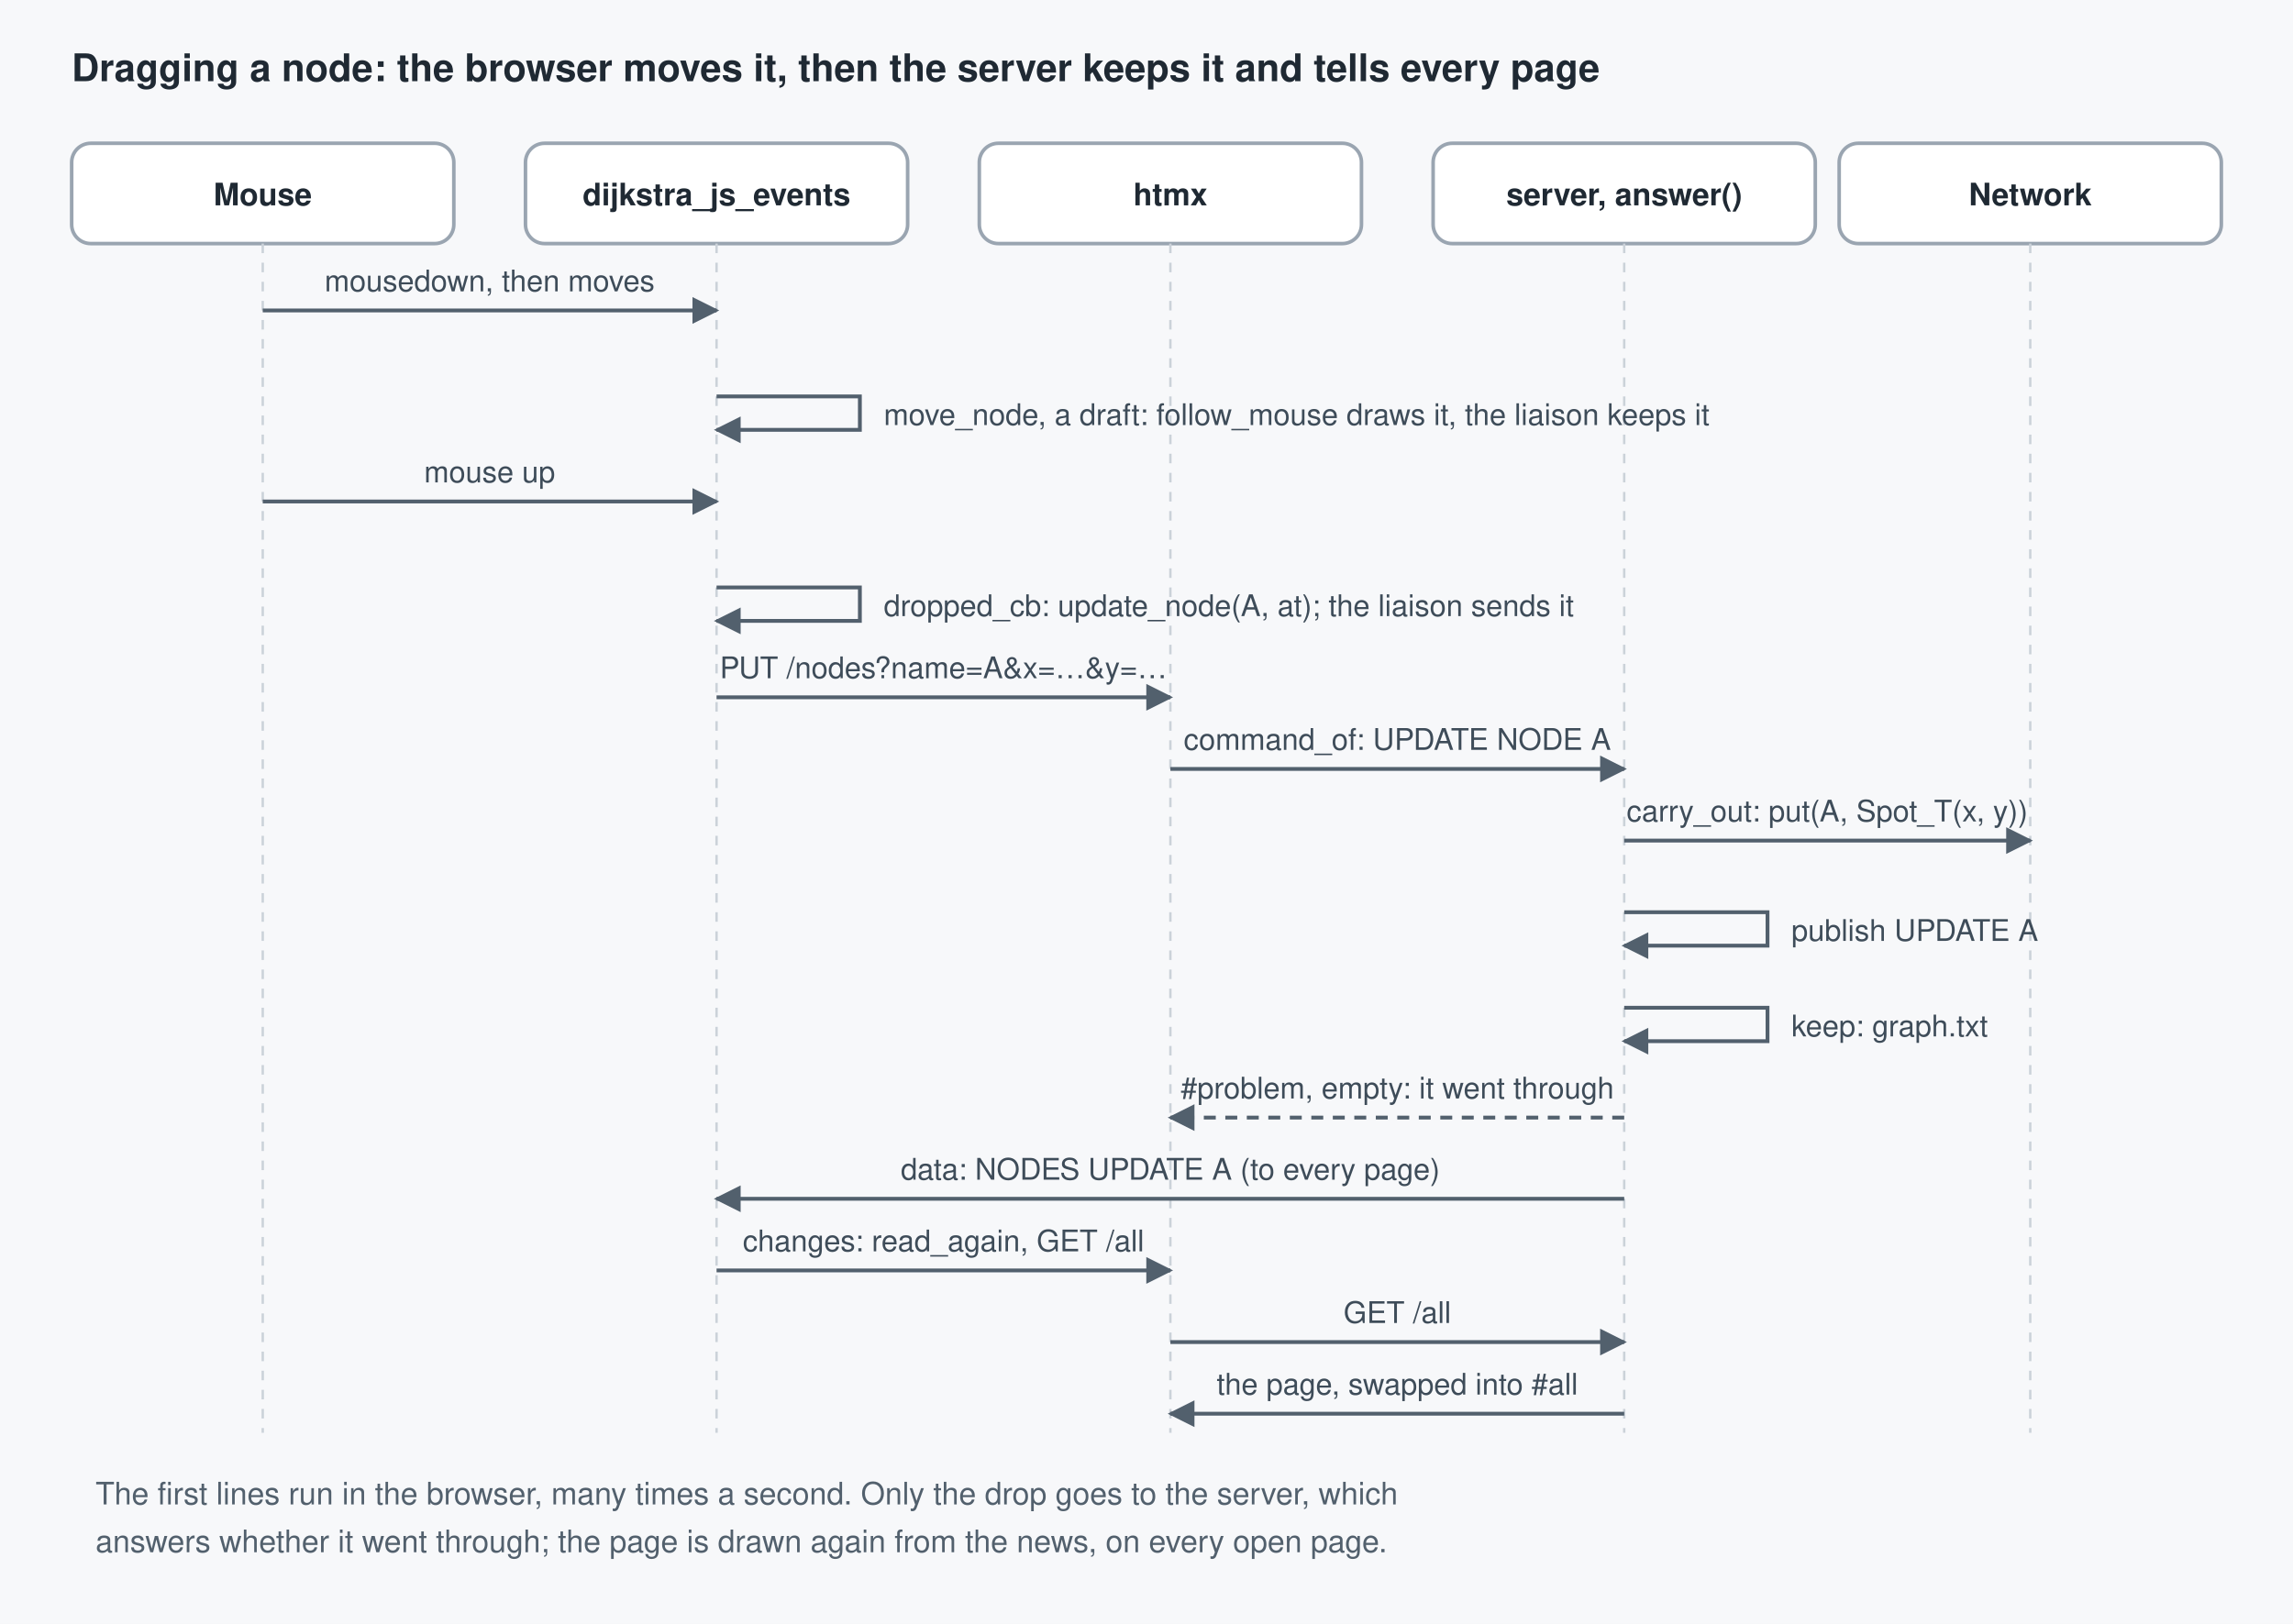
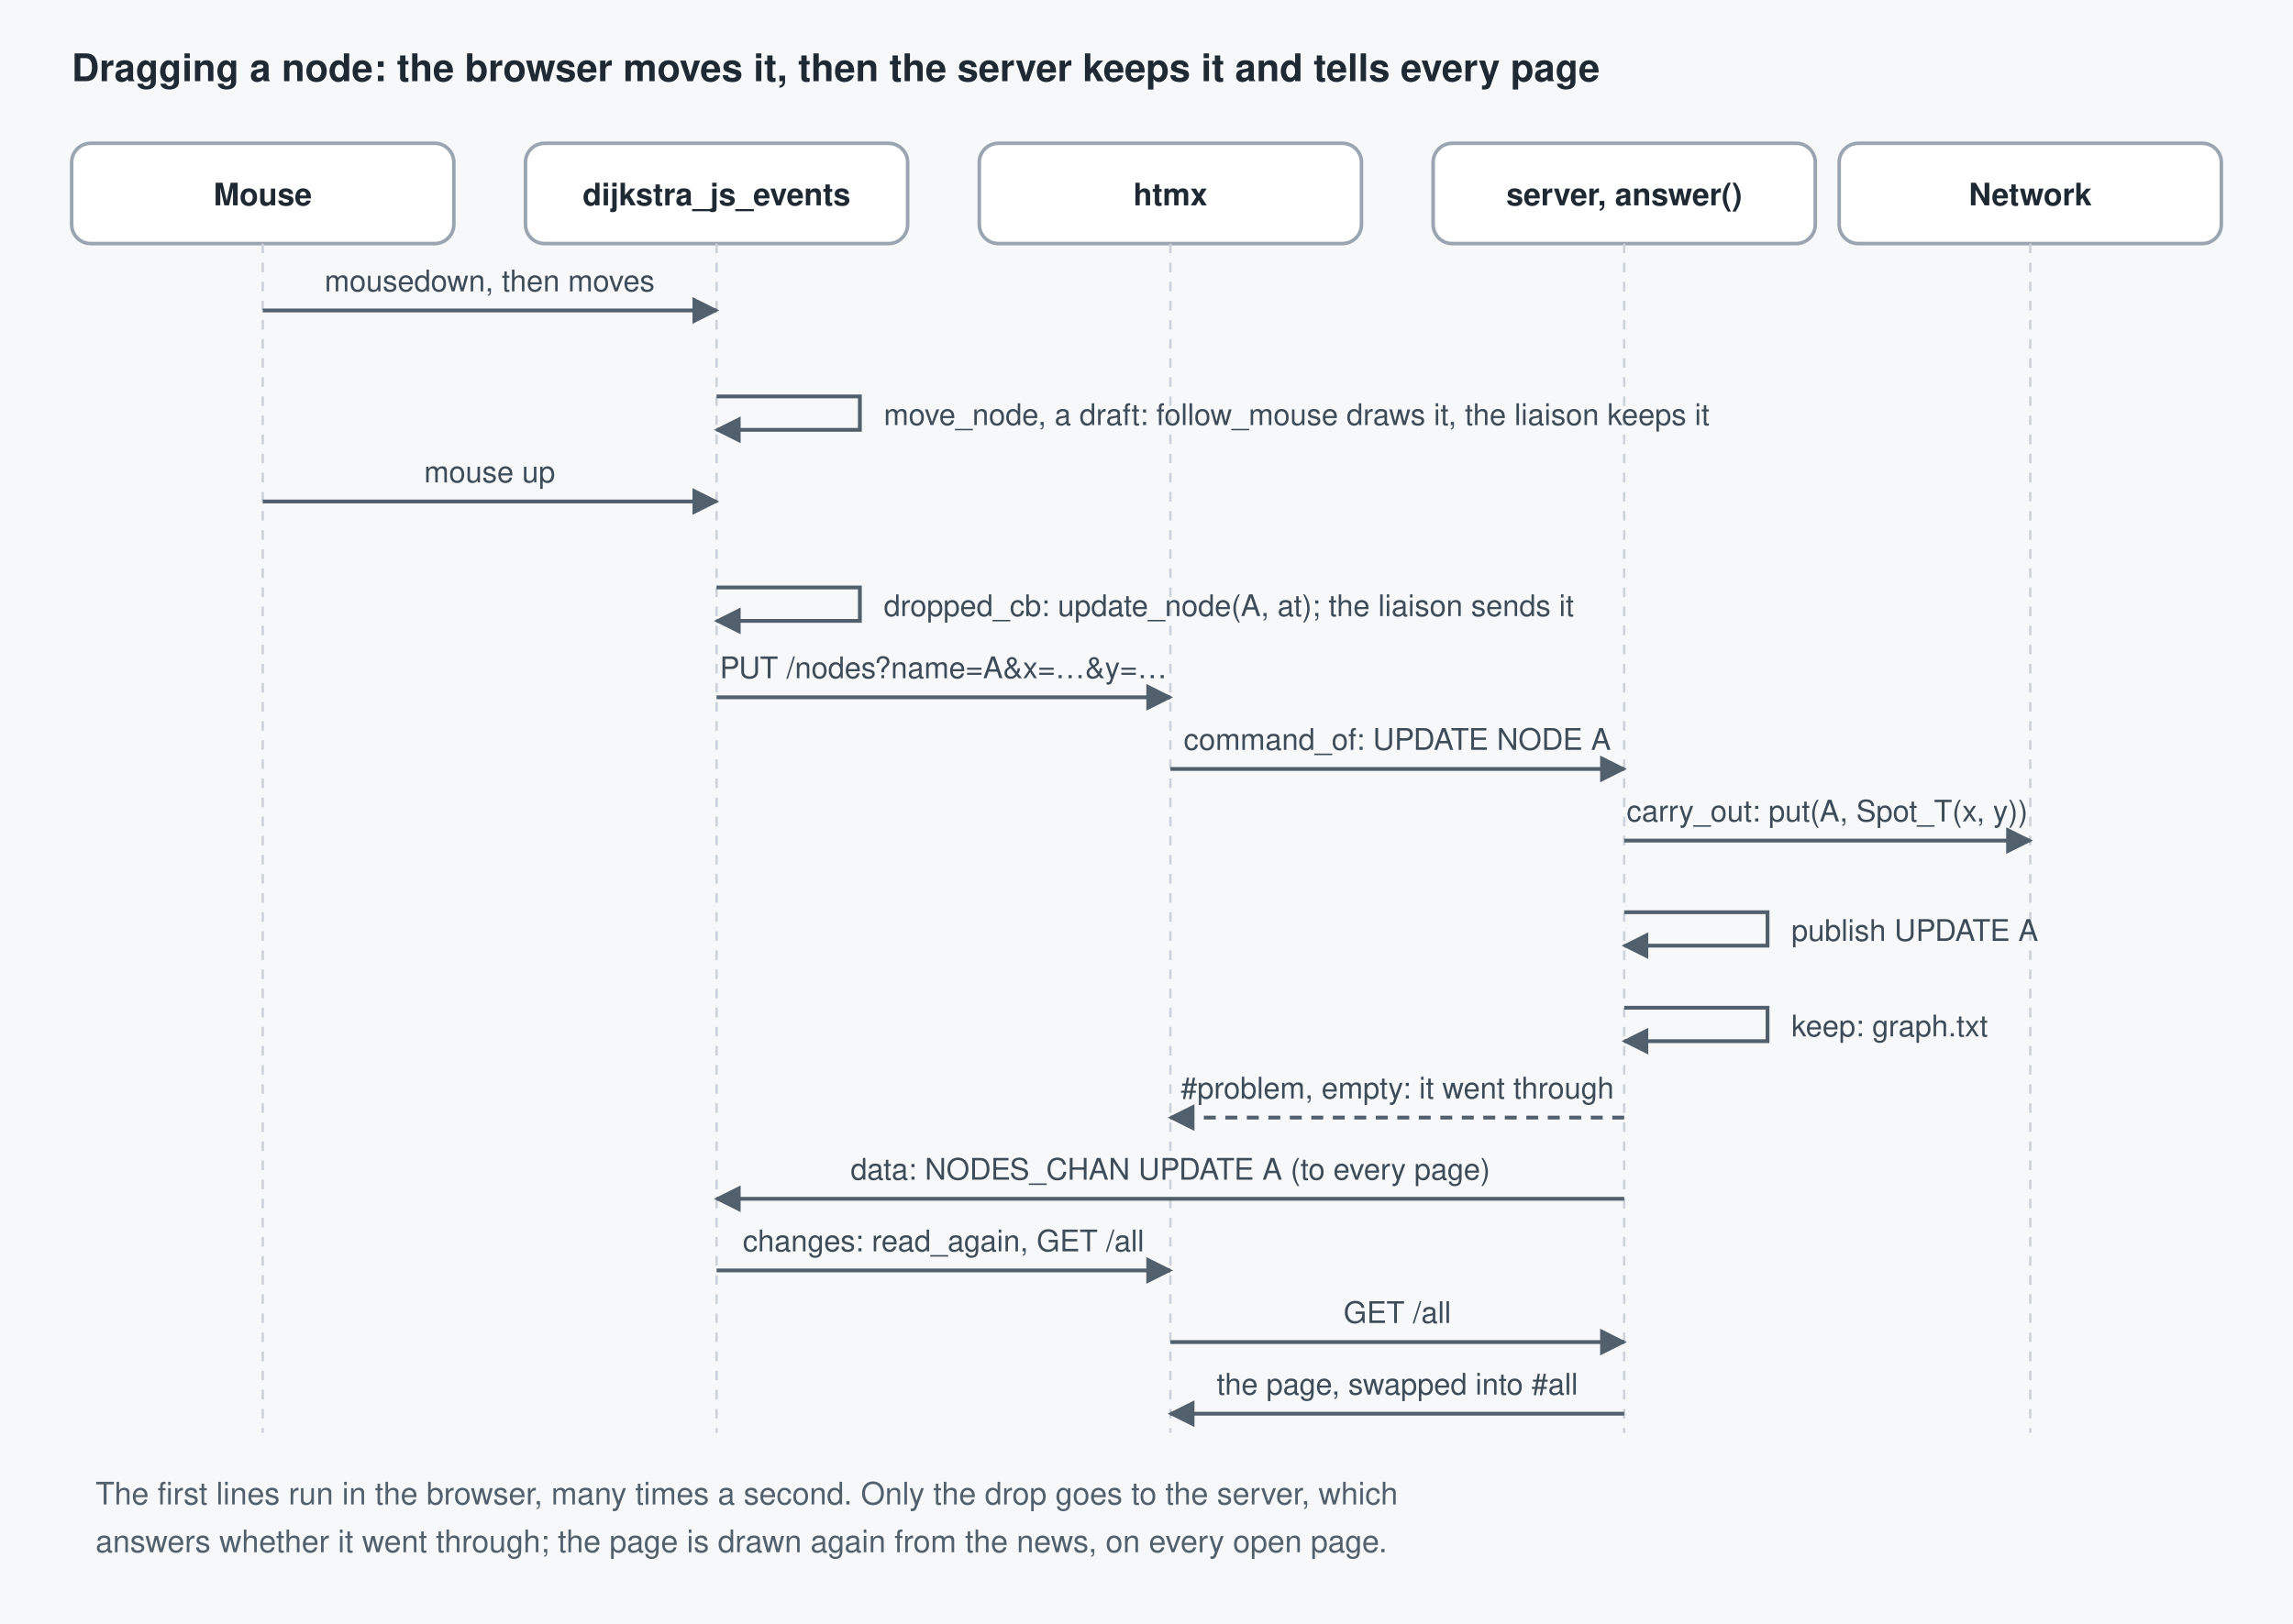
<svg xmlns="http://www.w3.org/2000/svg" width="960" height="680" viewBox="0 0 960 680" font-family="system-ui, -apple-system, Segoe UI, Helvetica, Arial, sans-serif">
  <defs>
    <marker id="a" viewBox="0 0 10 10" refX="9" refY="5" markerWidth="7" markerHeight="7" orient="auto-start-reverse">
      <path d="M 0 0 L 10 5 L 0 10 z" fill="#52606d" />
    </marker>
  </defs>
  <rect width="100%" height="100%" fill="#f7f8fa" />
  <text x="30" y="34" font-size="16" fill="#1f2933" font-weight="700" text-anchor="start">Dragging a node: the browser moves it, then the server keeps it and tells every page</text>
  <rect x="30" y="60" width="160" height="42" rx="8" fill="#ffffff" stroke="#9aa5b1" stroke-width="1.5" />
  <text x="110.0" y="86.0" text-anchor="middle" font-size="13" fill="#1f2933" font-weight="700">Mouse</text>
  <line x1="110" y1="102" x2="110" y2="600" stroke="#cbd2d9" stroke-dasharray="4 4" />
  <rect x="220" y="60" width="160" height="42" rx="8" fill="#ffffff" stroke="#9aa5b1" stroke-width="1.5" />
  <text x="300.0" y="86.0" text-anchor="middle" font-size="13" fill="#1f2933" font-weight="700">dijkstra_js_events</text>
  <line x1="300" y1="102" x2="300" y2="600" stroke="#cbd2d9" stroke-dasharray="4 4" />
  <rect x="410" y="60" width="160" height="42" rx="8" fill="#ffffff" stroke="#9aa5b1" stroke-width="1.5" />
  <text x="490.0" y="86.0" text-anchor="middle" font-size="13" fill="#1f2933" font-weight="700">htmx</text>
  <line x1="490" y1="102" x2="490" y2="600" stroke="#cbd2d9" stroke-dasharray="4 4" />
  <rect x="600" y="60" width="160" height="42" rx="8" fill="#ffffff" stroke="#9aa5b1" stroke-width="1.5" />
  <text x="680.0" y="86.0" text-anchor="middle" font-size="13" fill="#1f2933" font-weight="700">server, answer()</text>
  <line x1="680" y1="102" x2="680" y2="600" stroke="#cbd2d9" stroke-dasharray="4 4" />
  <rect x="770" y="60" width="160" height="42" rx="8" fill="#ffffff" stroke="#9aa5b1" stroke-width="1.5" />
  <text x="850.0" y="86.0" text-anchor="middle" font-size="13" fill="#1f2933" font-weight="700">Network</text>
  <line x1="850" y1="102" x2="850" y2="600" stroke="#cbd2d9" stroke-dasharray="4 4" />
  <line x1="110" y1="130" x2="300" y2="130" stroke="#52606d" stroke-width="1.6" marker-end="url(#a)" />
  <text x="205.0" y="122" font-size="12.5" fill="#3e4c59" font-weight="400" text-anchor="middle">mousedown, then moves</text>
  <path d="M 300 166 h 60 v 14 h -60" fill="none" stroke="#52606d" stroke-width="1.6" marker-end="url(#a)" />
  <text x="370" y="178" font-size="12.5" fill="#3e4c59" font-weight="400" text-anchor="start">move_node, a draft: follow_mouse draws it, the liaison keeps it</text>
  <line x1="110" y1="210" x2="300" y2="210" stroke="#52606d" stroke-width="1.6" marker-end="url(#a)" />
  <text x="205.0" y="202" font-size="12.5" fill="#3e4c59" font-weight="400" text-anchor="middle">mouse up</text>
  <path d="M 300 246 h 60 v 14 h -60" fill="none" stroke="#52606d" stroke-width="1.6" marker-end="url(#a)" />
  <text x="370" y="258" font-size="12.5" fill="#3e4c59" font-weight="400" text-anchor="start">dropped_cb: update_node(A, at); the liaison sends it</text>
  <line x1="300" y1="292" x2="490" y2="292" stroke="#52606d" stroke-width="1.6" marker-end="url(#a)" />
  <text x="395.0" y="284" font-size="12.5" fill="#3e4c59" font-weight="400" text-anchor="middle">PUT /nodes?name=A&amp;x=…&amp;y=…</text>
  <line x1="490" y1="322" x2="680" y2="322" stroke="#52606d" stroke-width="1.6" marker-end="url(#a)" />
  <text x="585.0" y="314" font-size="12.5" fill="#3e4c59" font-weight="400" text-anchor="middle">command_of: UPDATE NODE A</text>
  <line x1="680" y1="352" x2="850" y2="352" stroke="#52606d" stroke-width="1.6" marker-end="url(#a)" />
  <text x="765.0" y="344" font-size="12.5" fill="#3e4c59" font-weight="400" text-anchor="middle">carry_out: put(A, Spot_T(x, y))</text>
  <path d="M 680 382 h 60 v 14 h -60" fill="none" stroke="#52606d" stroke-width="1.6" marker-end="url(#a)" />
  <text x="750" y="394" font-size="12.5" fill="#3e4c59" font-weight="400" text-anchor="start">publish UPDATE A</text>
  <path d="M 680 422 h 60 v 14 h -60" fill="none" stroke="#52606d" stroke-width="1.6" marker-end="url(#a)" />
  <text x="750" y="434" font-size="12.5" fill="#3e4c59" font-weight="400" text-anchor="start">keep: graph.txt</text>
  <line x1="680" y1="468" x2="490" y2="468" stroke="#52606d" stroke-width="1.6" stroke-dasharray="5 4" marker-end="url(#a)" />
  <text x="585.0" y="460" font-size="12.5" fill="#3e4c59" font-weight="400" text-anchor="middle">#problem, empty: it went through</text>
  <line x1="680" y1="502" x2="300" y2="502" stroke="#52606d" stroke-width="1.6" marker-end="url(#a)" />
-   <text x="490.0" y="494" font-size="12.5" fill="#3e4c59" font-weight="400" text-anchor="middle">data: NODES UPDATE A (to every page)</text>
+   <text x="490.0" y="494" font-size="12.5" fill="#3e4c59" font-weight="400" text-anchor="middle">data: NODES_CHAN UPDATE A (to every page)</text>
  <line x1="300" y1="532" x2="490" y2="532" stroke="#52606d" stroke-width="1.6" marker-end="url(#a)" />
  <text x="395.0" y="524" font-size="12.5" fill="#3e4c59" font-weight="400" text-anchor="middle">changes: read_again, GET /all</text>
  <line x1="490" y1="562" x2="680" y2="562" stroke="#52606d" stroke-width="1.6" marker-end="url(#a)" />
  <text x="585.0" y="554" font-size="12.5" fill="#3e4c59" font-weight="400" text-anchor="middle">GET /all</text>
  <line x1="680" y1="592" x2="490" y2="592" stroke="#52606d" stroke-width="1.6" marker-end="url(#a)" />
  <text x="585.0" y="584" font-size="12.5" fill="#3e4c59" font-weight="400" text-anchor="middle">the page, swapped into #all</text>
  <text x="40" y="630" font-size="13" fill="#52606d" font-weight="400" text-anchor="start">The first lines run in the browser, many times a second. Only the drop goes to the server, which</text>
  <text x="40" y="650" font-size="13" fill="#52606d" font-weight="400" text-anchor="start">answers whether it went through; the page is drawn again from the news, on every open page.</text>
</svg>
